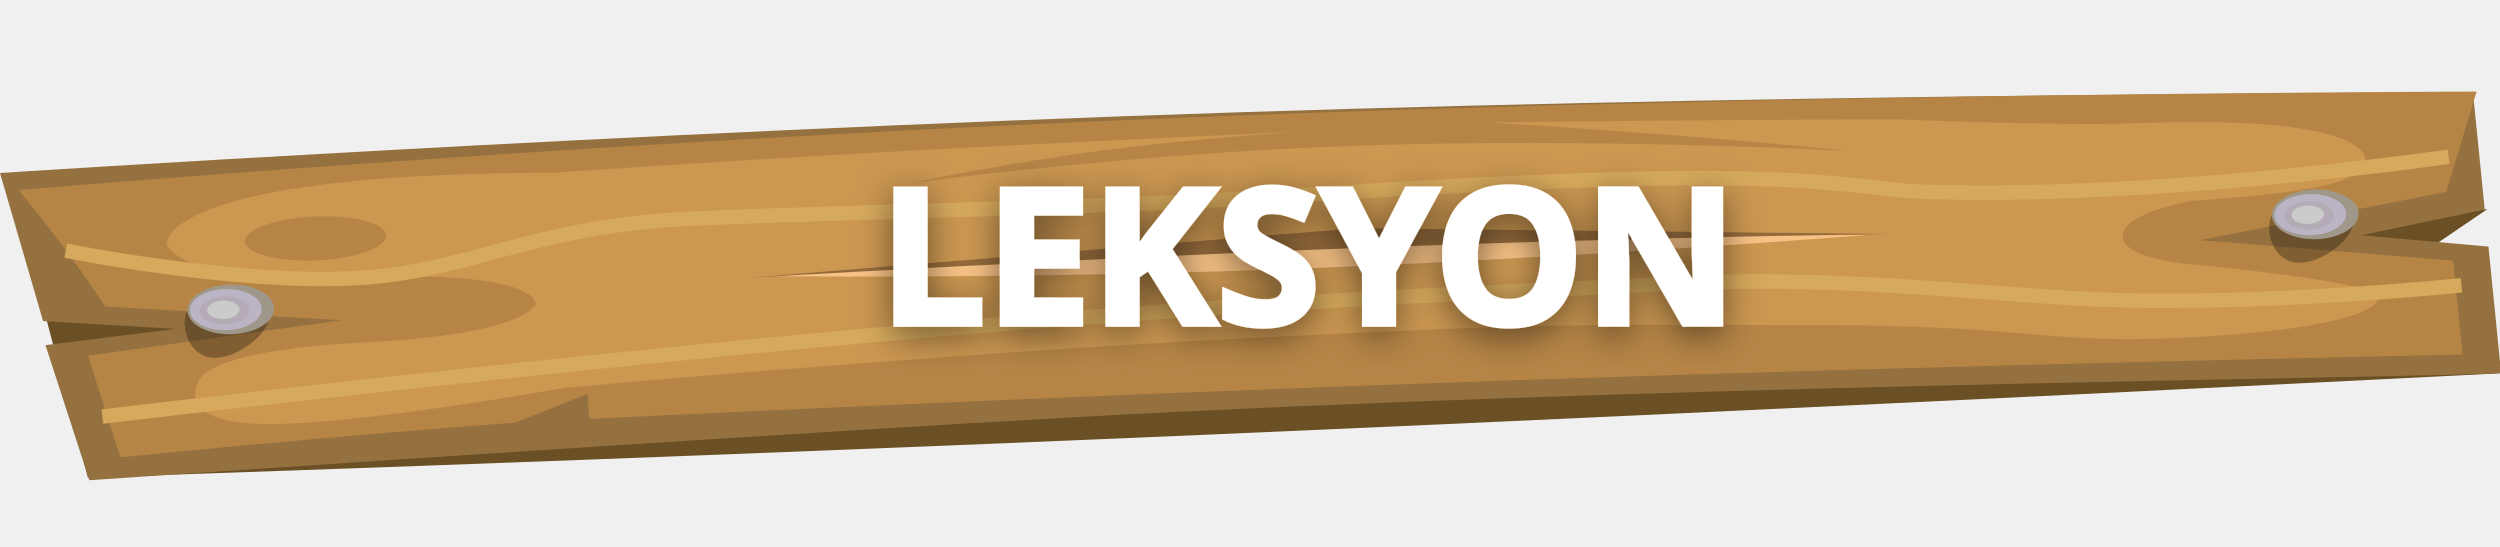
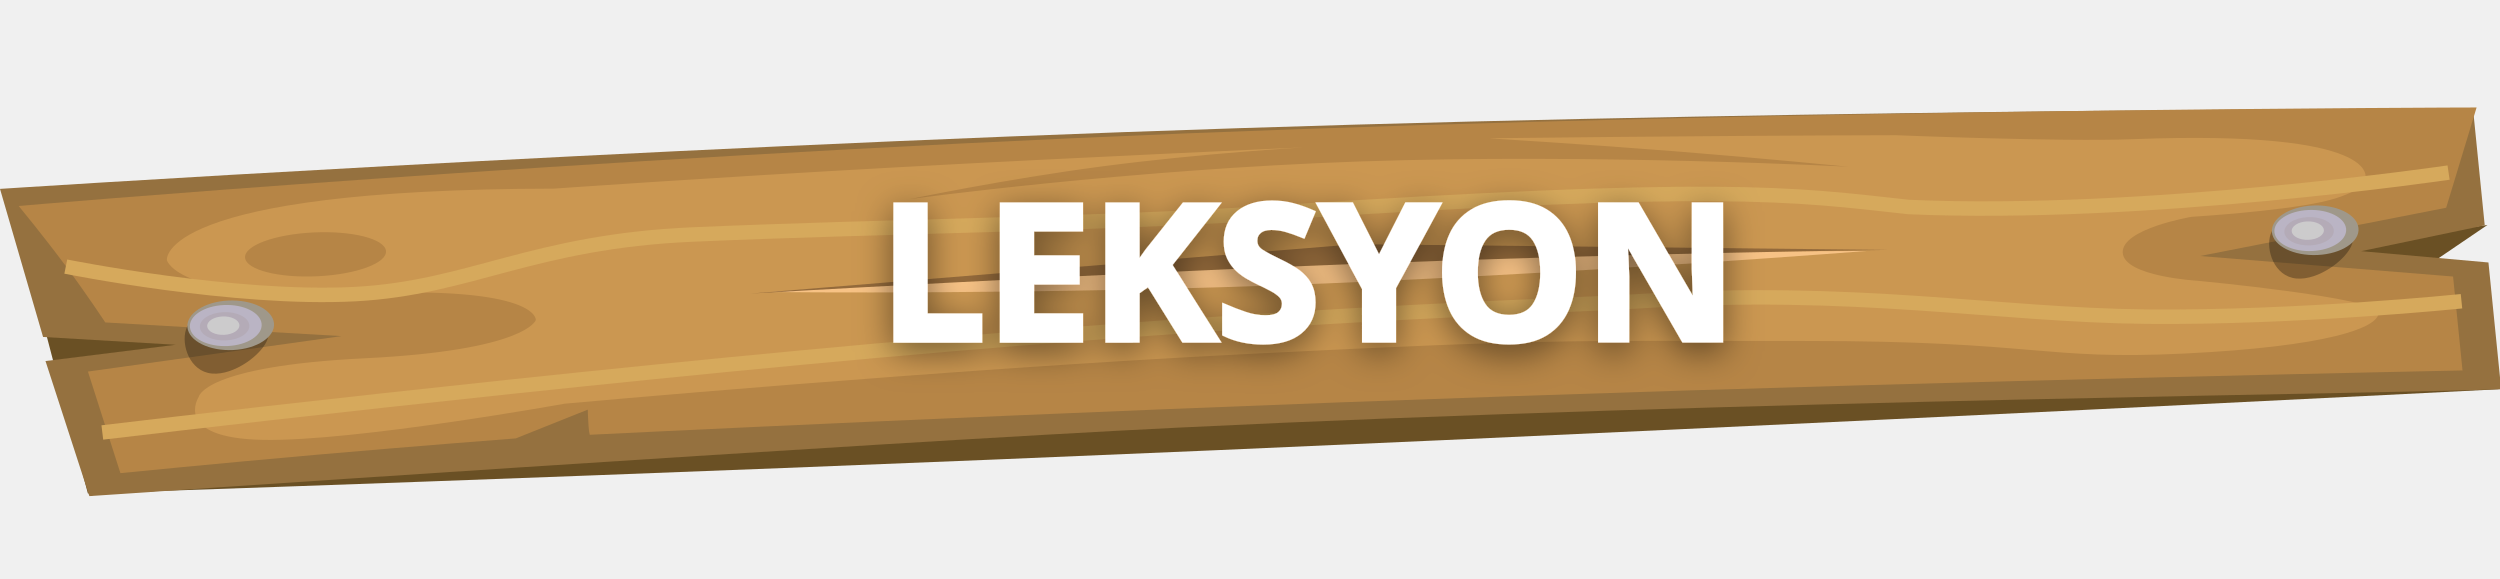
- <svg xmlns="http://www.w3.org/2000/svg" width="864.945" height="189.132" viewBox="0 0 864.945 189.132">
+ <svg xmlns="http://www.w3.org/2000/svg" width="864.945" height="200.132" viewBox="0 0 864.945 189.132">
  <defs>
    <filter id="LEKSYON" x="282.803" y="24.825" width="326" height="126" filterUnits="userSpaceOnUse">
      <feOffset dy="3" input="SourceAlpha" />
      <feGaussianBlur stdDeviation="6" result="blur" />
      <feFlood flood-opacity="0.502" />
      <feComposite operator="in" in2="blur" />
      <feComposite in="SourceGraphic" />
    </filter>
  </defs>
  <g id="Leksyon-2" data-name="Leksyon" transform="matrix(0.998, -0.07, 0.07, 0.998, -0.002, 59.827)">
    <path id="Path_655" data-name="Path 655" d="M846.872,85.229S609.965,80.786,401.205,75.18,11.821,62.805,11.821,62.805L0,0Z" transform="translate(11.123 44.392)" fill="#6a5024" />
    <path id="Path_654" data-name="Path 654" d="M64.675.512l-20.6,11.976L.042,4.66Z" transform="translate(792.57 72.14)" fill="#6a5024" />
    <path id="base" d="M855.064,32.221S642.864,17.114,429.1,9.065,0,.024,0,.024L11.274,52.15l45.57,5.9L11.526,60.511l11.866,47.66s269.173.442,377.288,2.72c194.1,4.09,428.672,18.128,457.314,18.732l-1.324-44-43.642-6.986,43.254-5.913Z" transform="translate(0 0)" fill="#95713f" />
    <path id="Path_647" data-name="Path 647" d="M850.318,27.57,837.4,61.419l-86.1,10.7,86.814,13.2.982,32.626S672.286,109.6,510.431,103.817s-318.76-8.991-318.76-8.991c-.671.744-.262-8.725-.262-8.725l-25.54,8.182S131.2,94.5,96.9,95.1s-68.248,1.6-68.248,1.6L19.906,60.877l88.327-6.1L27.076,44.347S21.37,34.18,14.606,23.611.019,2.073.019,2.073s192.424-3.149,405,3.225S850.318,27.57,850.318,27.57Z" transform="translate(6.012 4.296)" fill="#b68546" />
    <path id="Path_648" data-name="Path 648" d="M760.5,43.212s8-16.548-79.243-19.284c-24.868-.78-81.569-7.1-81.569-7.1-71-4.818-140.47-8.775-140.47-8.775S492.072,12.375,522.906,17s59.641,9.557,59.641,9.557S495.5,15.808,414.348,12.92,257.93,15.009,257.93,15.009s33.171-4.577,67.454-6.655S395.067,6.7,395.067,6.7s-76.407-2-141.318-2.977-118.323-.94-118.323-.94C-1.829-6.616.163,18.1.163,18.1S2.678,32.738,65.4,34.284,125.99,47.675,125.99,47.675s-3.844,10.238-59.914,9.057S7.831,66.048,7.831,66.048s-10.28,13.58,21.247,16.376S133.934,77.23,133.934,77.23s129.548-2.711,236.879-.618,111.651,3.362,192.447,8.99S644.338,98.079,694,99.125s67.341-4.19,67.9-9.338-61.592-15.431-61.592-15.431-25.416-3.227-25.252-11.524,24.583-10.7,24.583-10.7,29.968.266,45.183-1.964S760.5,43.212,760.5,43.212Z" transform="translate(55.683 10.556)" fill="#cb9751" />
    <path id="Path_650" data-name="Path 650" d="M379.088,13.373s-90.368.825-187.682-1.886S.009,1.028.009,1.028l200.873.564Z" transform="translate(263.423 53.228)" fill="#f7c285" />
    <path id="Path_649" data-name="Path 649" d="M393.464,16.523S308.6,11.607,210.239,8.493.036,4.064.036,4.064l210-2.4Z" transform="translate(256.254 50.229)" fill="#946a3b" />
    <path id="Path_675" data-name="Path 675" d="M24.223.2c13.47.287,24.494,3.926,24.623,8.128S38.159,15.7,24.688,15.416.194,11.49.066,7.288,10.753-.088,24.223.2Z" transform="translate(82.808 22.435)" fill="#b68546" />
    <path id="Path_651" data-name="Path 651" d="M817.146,25.43s-57.131,1.839-108.912-2.295S608.589,5.95,532.821,5.52C509.484,5.387,428.4,1.7,294.218,3.7S.122,13.616.122,13.616" transform="translate(29.286 72.914)" fill="none" stroke="#d6a95c" stroke-width="5" />
    <path id="Path_652" data-name="Path 652" d="M824.271,25.221s-106.261,8.1-187.093-1.186C596.842,16.7,573.965,11.329,414.449,10.593c-58.861-.272-129.888-4.684-197.281-6.49-55.7-1.493-78.16,13.037-117.905,12.389C57.431,15.811,0,0,0,0" transform="translate(20.817 28.421)" fill="none" stroke="#d6a95c" stroke-width="5" />
    <g id="turnilyo" transform="translate(778.294 61.569)">
      <path id="Path_653" data-name="Path 653" d="M13,22.772c7.675-.633,14.253-4.007,15.056-9.584S24.269-.938,16.594-.3.488,9.3-.315,14.88C-.771,18.042,9.68,23.046,13,22.772Z" transform="translate(27.914 28.664) rotate(-166)" opacity="0.29" />
      <path id="Path_676" data-name="Path 676" d="M14.788.12C23.058.3,29.88,4.286,30.025,9.032s-6.442,8.45-14.712,8.274S.221,13.139.076,8.394,6.518-.057,14.788.12Z" transform="translate(4.343 0.034)" fill="#9f988a" />
      <path id="Path_677" data-name="Path 677" d="M12.253.1c6.852.146,12.5,3.452,12.625,7.384s-5.337,7-12.19,6.856S.183,10.887.063,6.955,5.4-.047,12.253.1Z" transform="translate(5.211 1.492)" fill="#bab4c4" />
      <path id="Path_678" data-name="Path 678" d="M8.45.068c4.726.1,8.624,2.381,8.707,5.093S13.476,9.99,8.75,9.889.126,7.508.044,4.8,3.724-.032,8.45.068Z" transform="translate(8.661 3.969)" fill="#b4abb7" />
      <path id="Path_679" data-name="Path 679" d="M5.493.044c3.072.065,5.606,1.547,5.66,3.31S8.76,6.493,5.688,6.428.082,4.88.028,3.118,2.421-.021,5.493.044Z" transform="translate(11.236 5.457)" fill="#cccbcc" />
    </g>
    <g id="turnilyo-2" data-name="turnilyo" transform="translate(56.896 43.916)">
      <path id="Path_653-2" data-name="Path 653" d="M13,22.772c7.675-.633,14.253-4.007,15.056-9.584S24.269-.938,16.594-.3.488,9.3-.315,14.88C-.771,18.042,9.68,23.046,13,22.772Z" transform="translate(27.914 28.664) rotate(-166)" opacity="0.29" />
      <path id="Path_680" data-name="Path 680" d="M14.788.12C23.058.3,29.88,4.286,30.025,9.032s-6.442,8.45-14.712,8.274S.221,13.139.076,8.394,6.518-.057,14.788.12Z" transform="translate(4.343 0.034)" fill="#9f988a" />
      <path id="Path_681" data-name="Path 681" d="M12.253.1c6.852.146,12.5,3.452,12.625,7.384s-5.337,7-12.19,6.856S.183,10.887.063,6.955,5.4-.047,12.253.1Z" transform="translate(5.211 1.492)" fill="#bab4c4" />
      <path id="Path_682" data-name="Path 682" d="M8.45.068c4.726.1,8.624,2.381,8.707,5.093S13.476,9.99,8.75,9.889.126,7.508.044,4.8,3.724-.032,8.45.068Z" transform="translate(8.661 3.969)" fill="#b4abb7" />
      <path id="Path_683" data-name="Path 683" d="M5.493.044c3.072.065,5.606,1.547,5.66,3.31S8.76,6.493,5.688,6.428.082,4.88.028,3.118,2.421-.021,5.493.044Z" transform="translate(11.236 5.457)" fill="#cccbcc" />
    </g>
    <g transform="matrix(1, 0.07, -0.07, 1, 4.18, -59.68)" filter="url(#LEKSYON)">
      <text id="LEKSYON-3" data-name="LEKSYON" transform="translate(445.8 111.82)" fill="#fff" stroke="#fff" stroke-width="2" font-size="65" font-family="SegoeUI-Bold, Segoe UI" font-weight="700">
        <tspan x="-142.457" y="0">LEKSYON</tspan>
      </text>
    </g>
  </g>
</svg>
